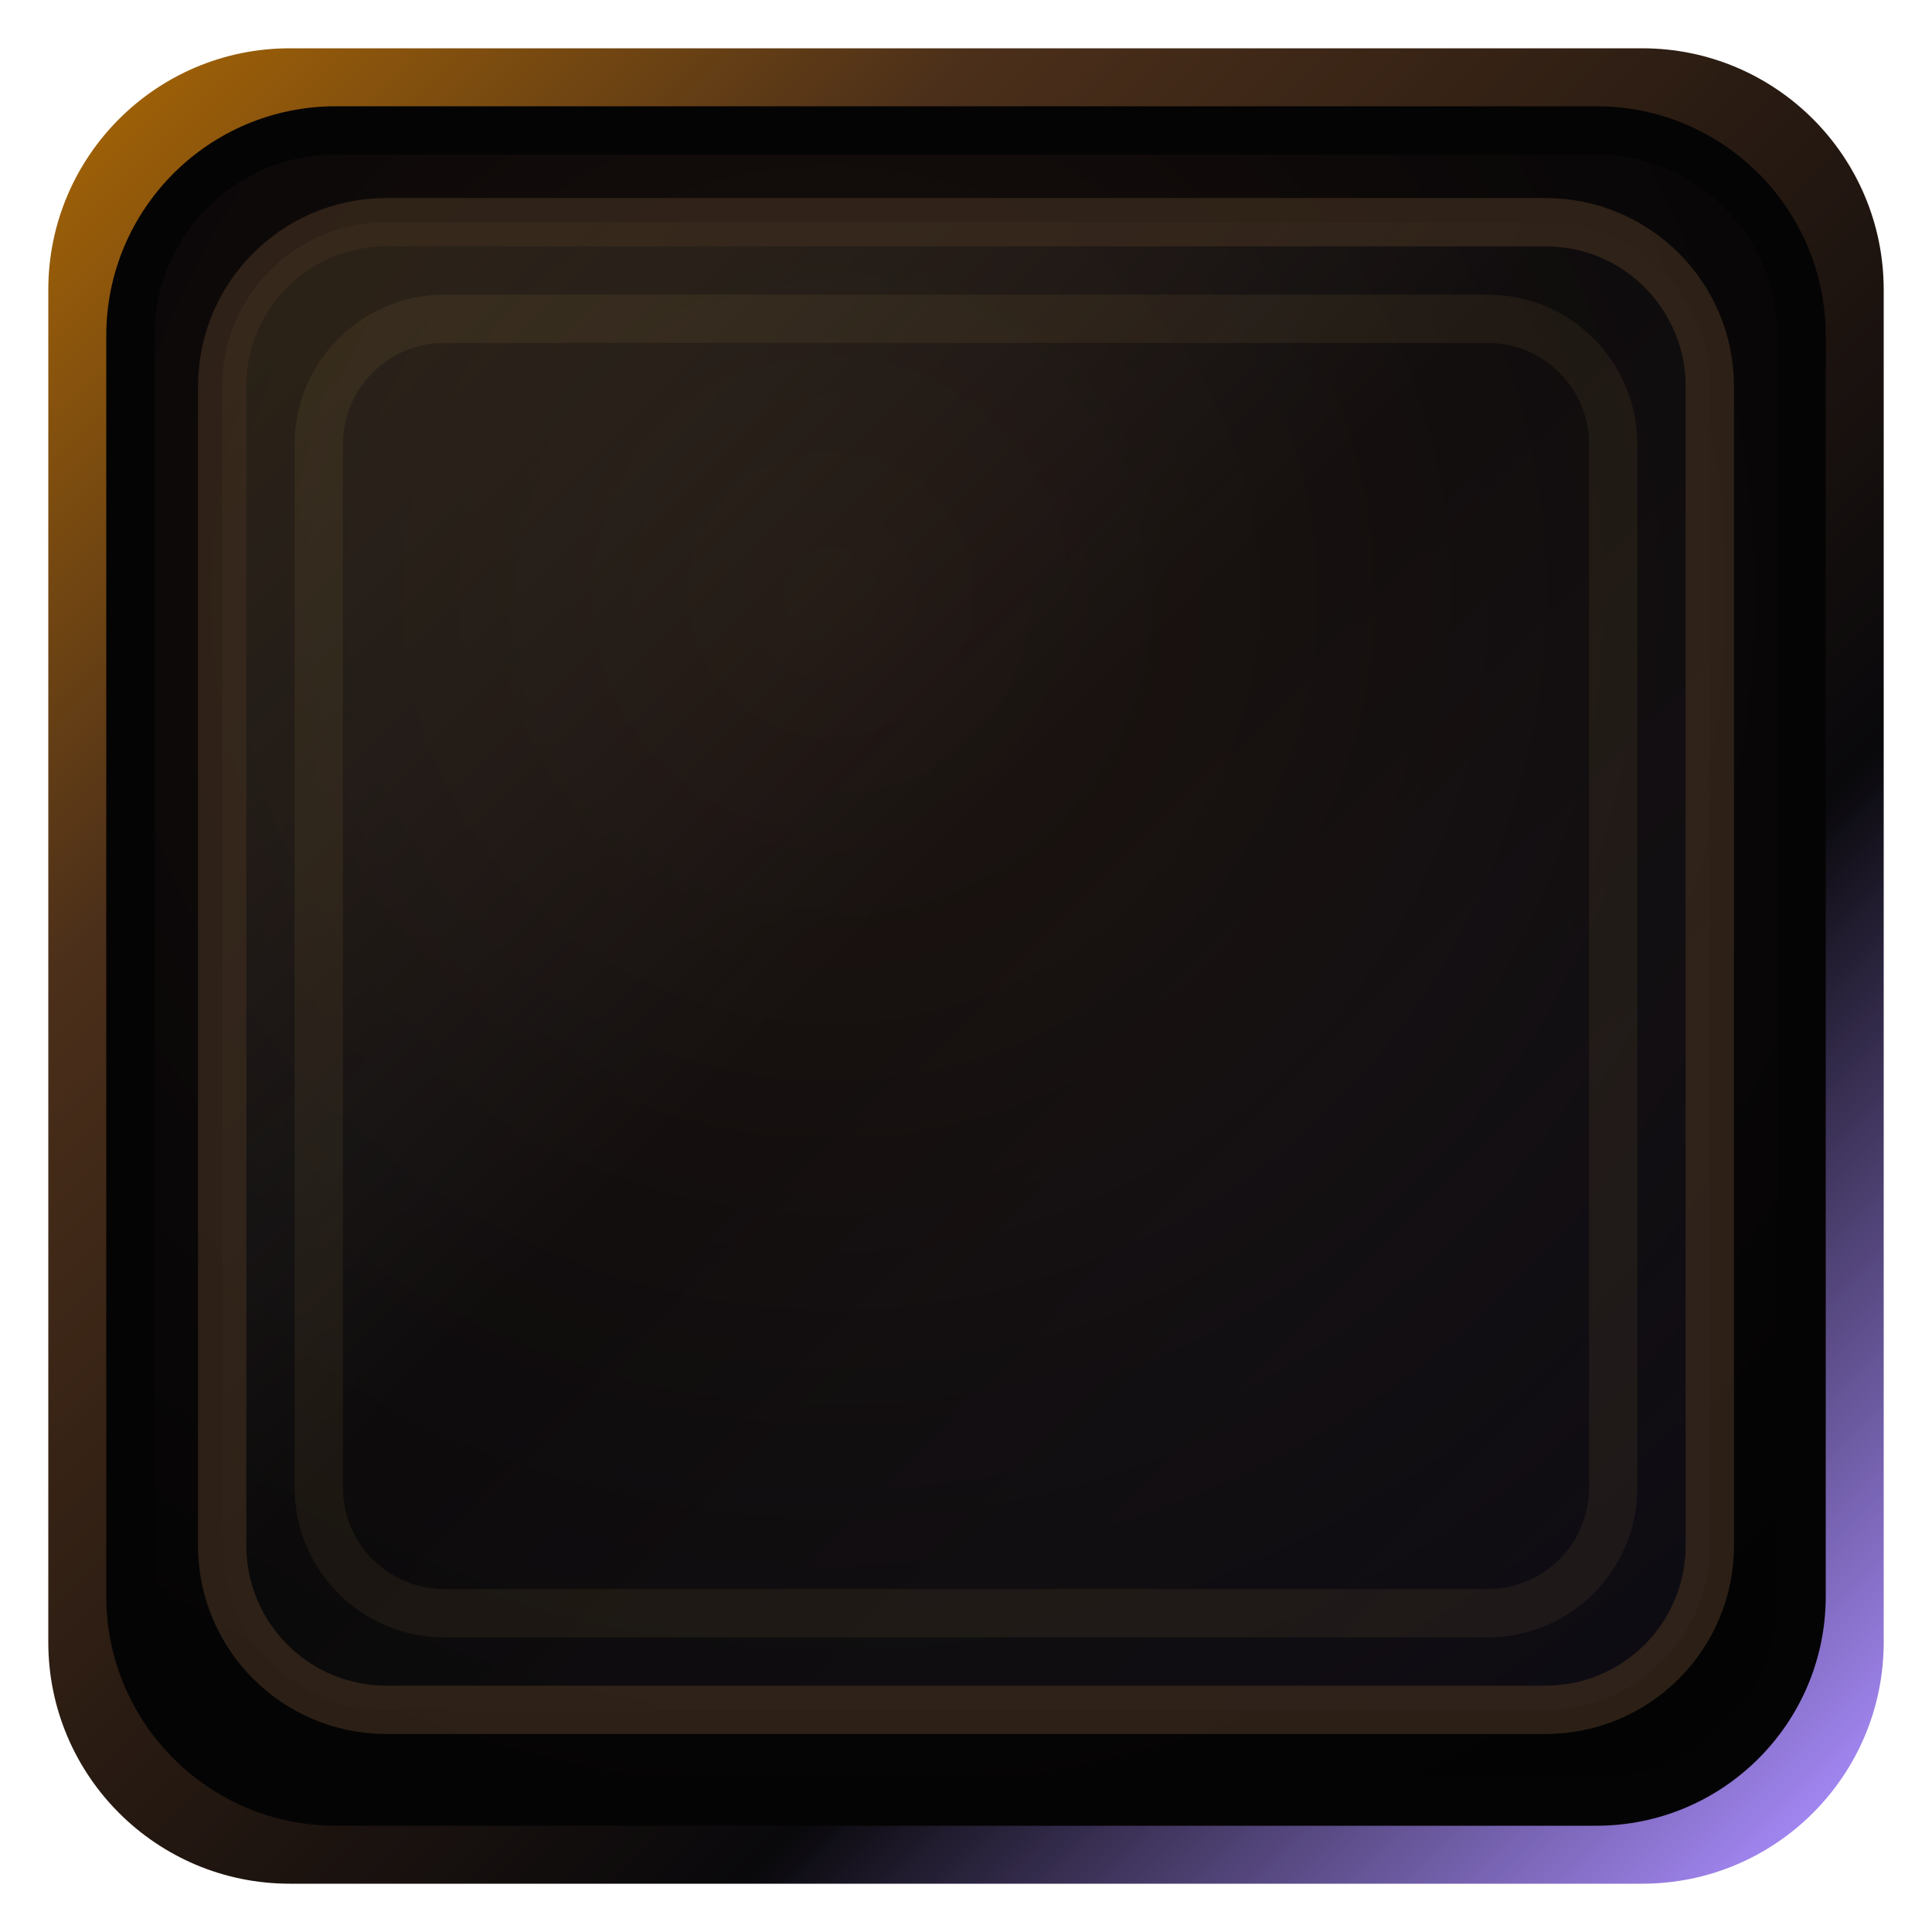
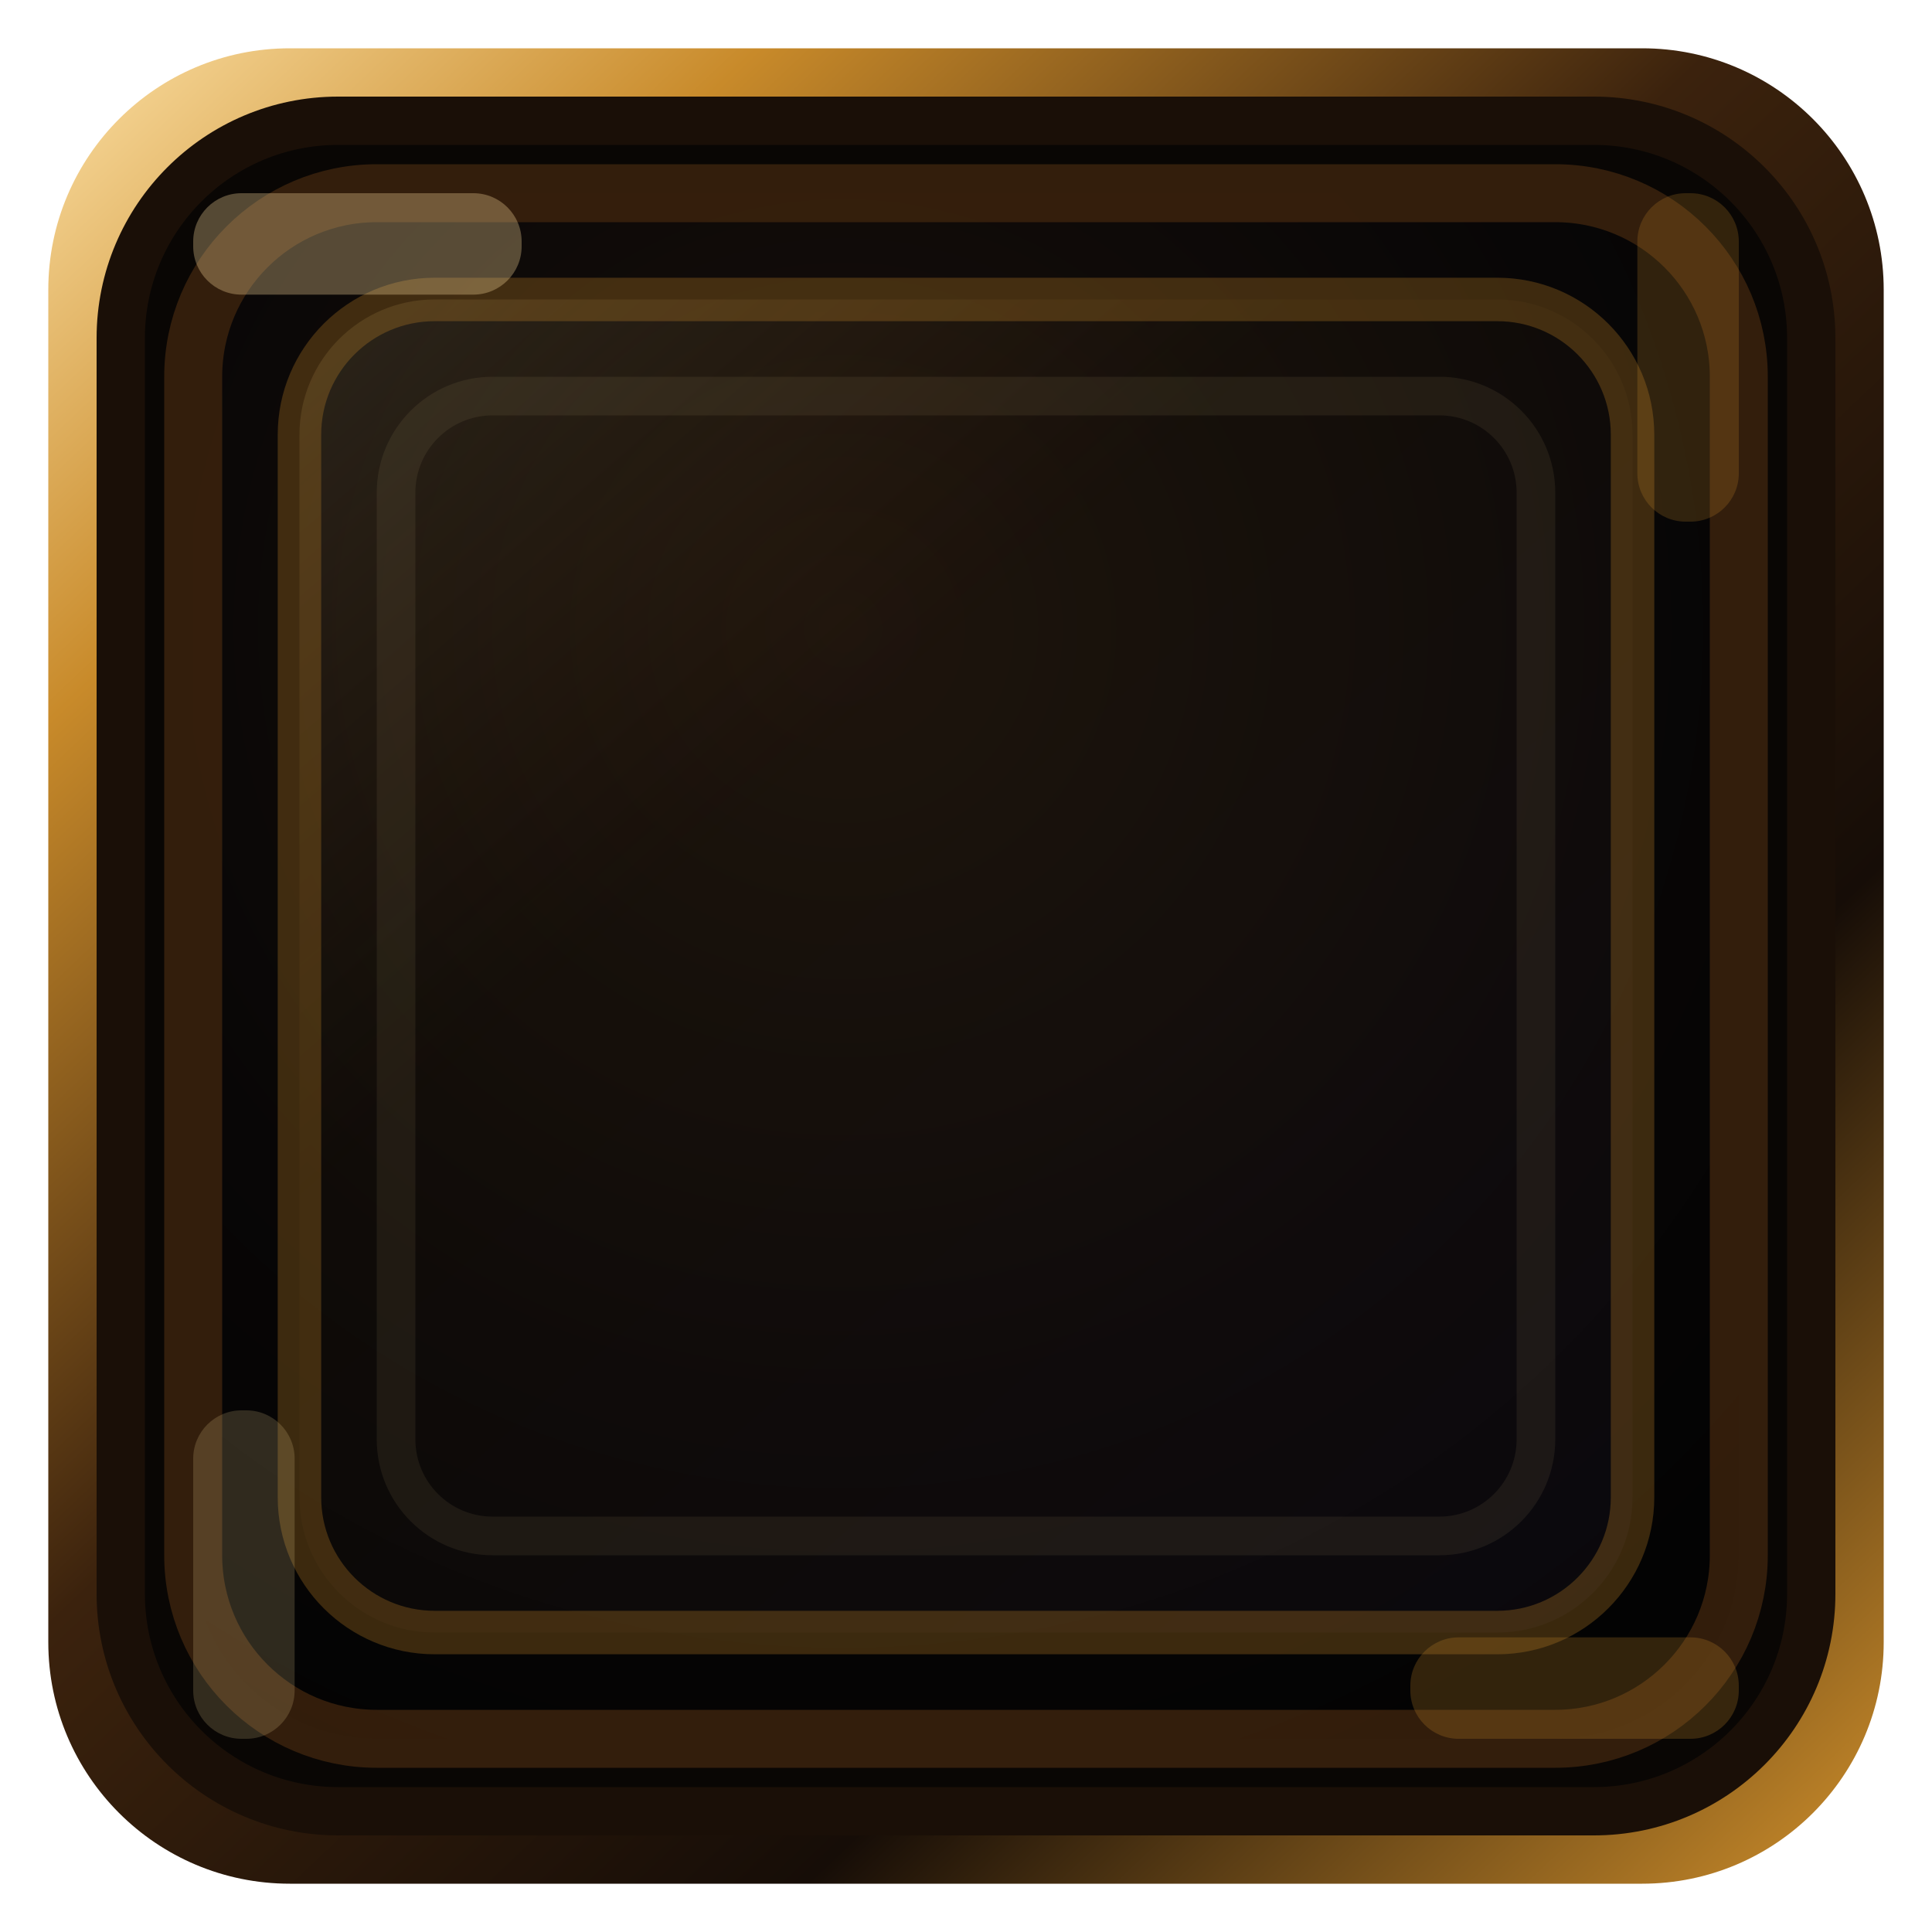
<svg xmlns="http://www.w3.org/2000/svg" width="40" height="40" viewBox="0 0 40 40" fill="none">
  <defs>
-     <linearGradient id="arcanaRim" x1="2" y1="2" x2="38" y2="38" gradientUnits="userSpaceOnUse">
-       <stop offset="0" stop-color="#A16207" />
-       <stop offset="0.24" stop-color="#4B2F1A" />
-       <stop offset="0.7" stop-color="#09080B" />
-       <stop offset="1" stop-color="#A78BFA" />
+     <linearGradient id="outerGold" x1="2" y1="1" x2="38" y2="39" gradientUnits="userSpaceOnUse">
+       <stop offset="0" stop-color="#F8D99A" />
+       <stop offset="0.18" stop-color="#C88A2A" />
+       <stop offset="0.44" stop-color="#3B220D" />
+       <stop offset="0.72" stop-color="#160D07" />
+       <stop offset="1" stop-color="#C88A2A" />
    </linearGradient>
    <radialGradient id="arcanaCore" cx="0.42" cy="0.28" r="0.82">
-       <stop offset="0" stop-color="#19100C" />
-       <stop offset="0.62" stop-color="#0A0708" />
+       <stop offset="0" stop-color="#18100B" />
+       <stop offset="0.62" stop-color="#080606" />
      <stop offset="1" stop-color="#030303" />
    </radialGradient>
-     <linearGradient id="arcanaGlaze" x1="6" y1="6" x2="34" y2="34" gradientUnits="userSpaceOnUse">
-       <stop offset="0" stop-color="#D9B36A" stop-opacity="0.14" />
-       <stop offset="0.46" stop-color="#FFFFFF" stop-opacity="0.018" />
-       <stop offset="1" stop-color="#A78BFA" stop-opacity="0.06" />
+     <linearGradient id="goldPlate" x1="7" y1="5" x2="33" y2="35" gradientUnits="userSpaceOnUse">
+       <stop offset="0" stop-color="#F8D99A" stop-opacity="0.14" />
+       <stop offset="0.36" stop-color="#C88A2A" stop-opacity="0.035" />
+       <stop offset="1" stop-color="#A78BFA" stop-opacity="0.04" />
    </linearGradient>
  </defs>
-   <rect x="1" y="1" width="38" height="38" rx="5" fill="url(#arcanaRim)" />
-   <rect x="2.7" y="2.7" width="34.6" height="34.6" rx="4.25" fill="url(#arcanaCore)" stroke="#050404" stroke-width="1" />
-   <rect x="4.6" y="4.6" width="30.8" height="30.8" rx="3.4" fill="url(#arcanaGlaze)" stroke="#3A2A1D" stroke-opacity="0.74" stroke-width="1" />
-   <rect x="6.6" y="6.6" width="26.8" height="26.8" rx="2.6" stroke="#D9B36A" stroke-opacity="0.075" stroke-width="1" />
+   <rect x="1" y="1" width="38" height="38" rx="5" fill="url(#outerGold)" />
+   <rect x="2.5" y="2.5" width="35" height="35" rx="4.5" fill="#090604" stroke="#1A0F07" stroke-width="1" />
+   <rect x="4" y="4" width="32" height="32" rx="3.8" fill="url(#arcanaCore)" stroke="#3B220D" stroke-opacity="0.85" stroke-width="1.2" />
+   <rect x="6.2" y="6.2" width="27.6" height="27.6" rx="2.8" fill="url(#goldPlate)" stroke="#C88A2A" stroke-opacity="0.28" stroke-width="0.9" />
+   <rect x="8.2" y="8.2" width="23.6" height="23.6" rx="2" stroke="#F8D99A" stroke-opacity="0.075" stroke-width="0.8" />
+   <rect x="4" y="4" width="6.8" height="2.1" rx="1" fill="#F8D99A" fill-opacity="0.32" />
+   <rect x="29.2" y="33.9" width="6.8" height="2.1" rx="1" fill="#C88A2A" fill-opacity="0.24" />
+   <rect x="33.9" y="4" width="2.1" height="6.8" rx="1" fill="#C88A2A" fill-opacity="0.22" />
+   <rect x="4" y="29.2" width="2.1" height="6.8" rx="1" fill="#F8D99A" fill-opacity="0.18" />
</svg>
